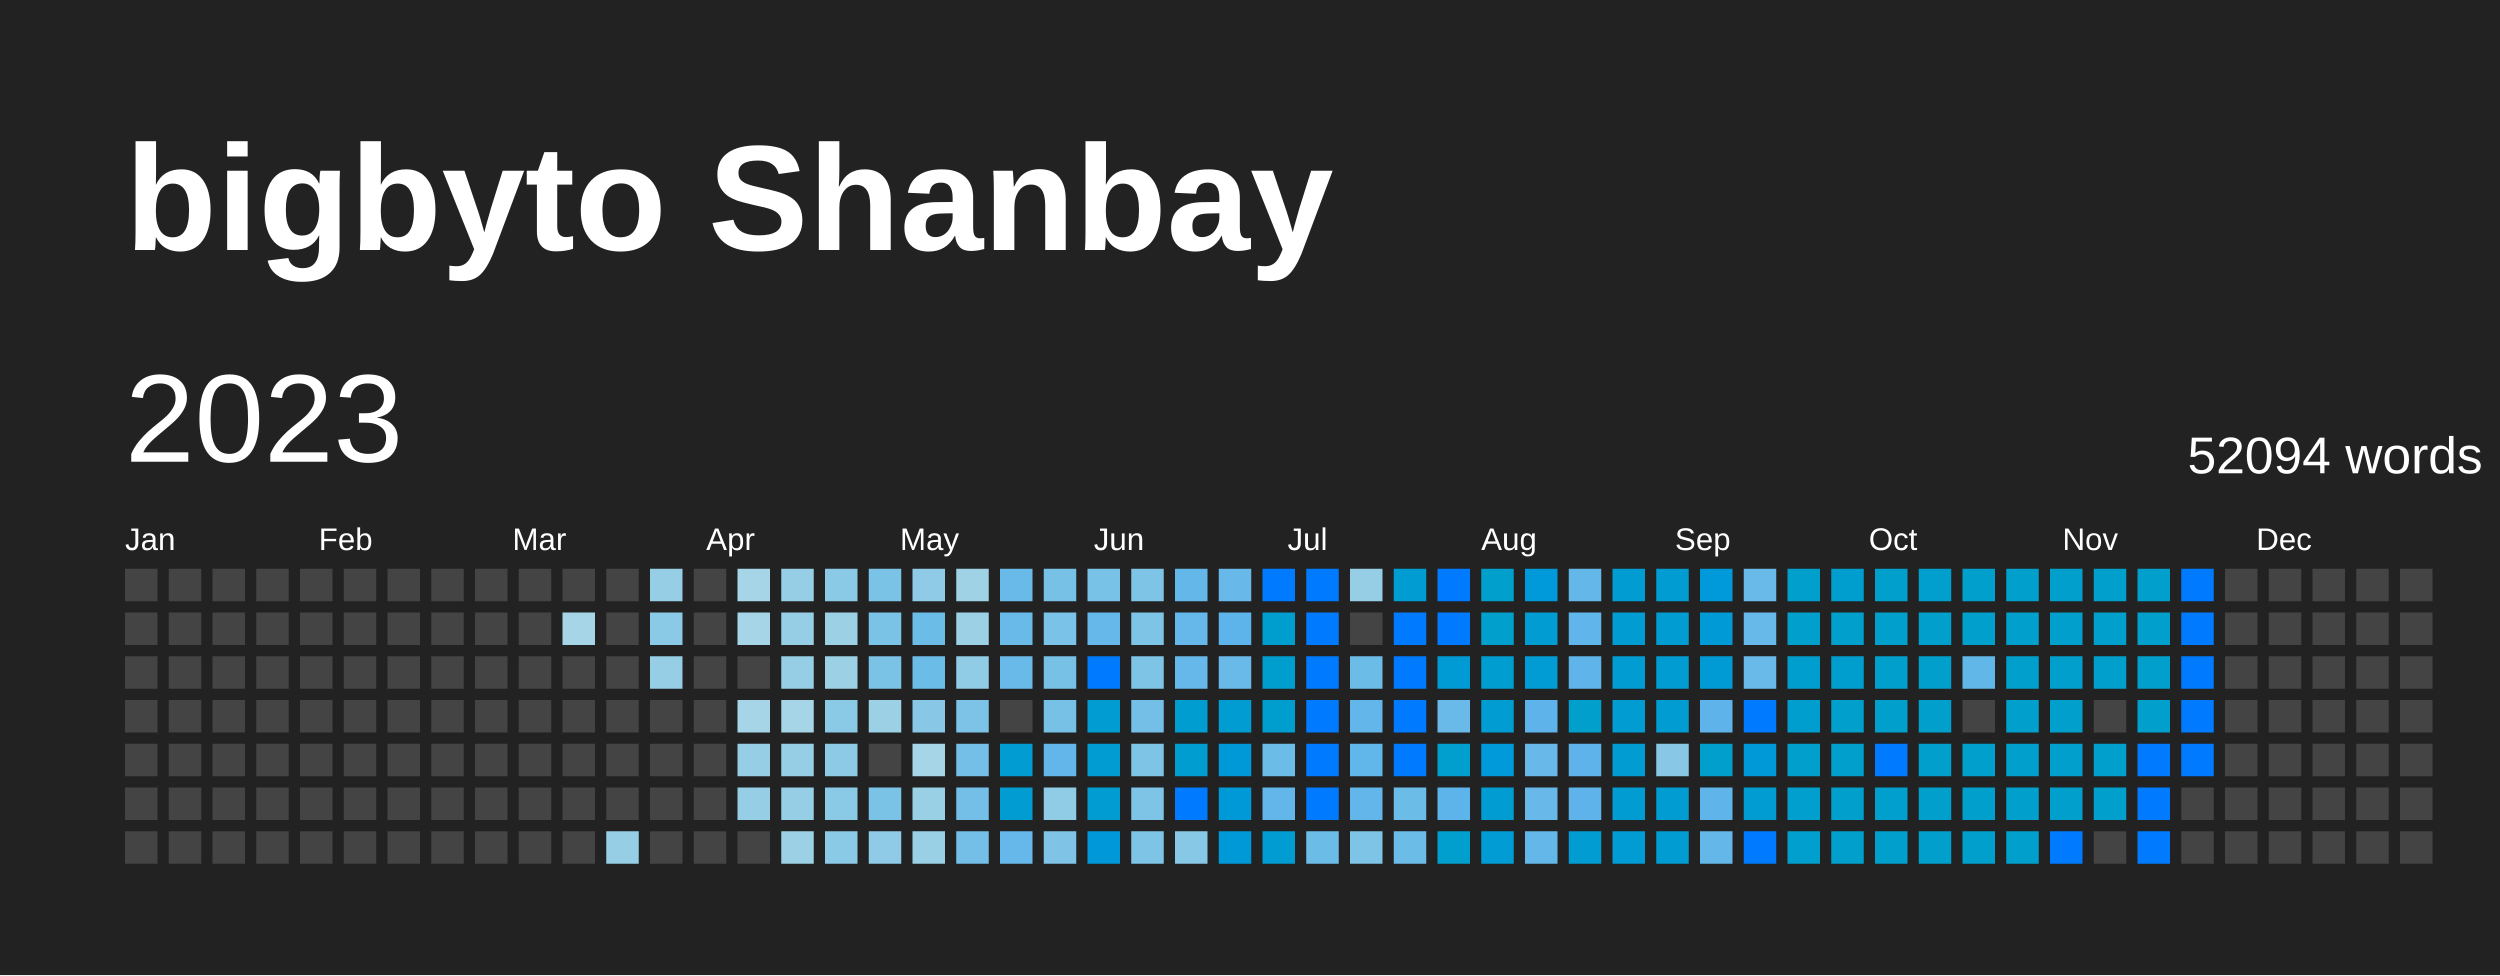
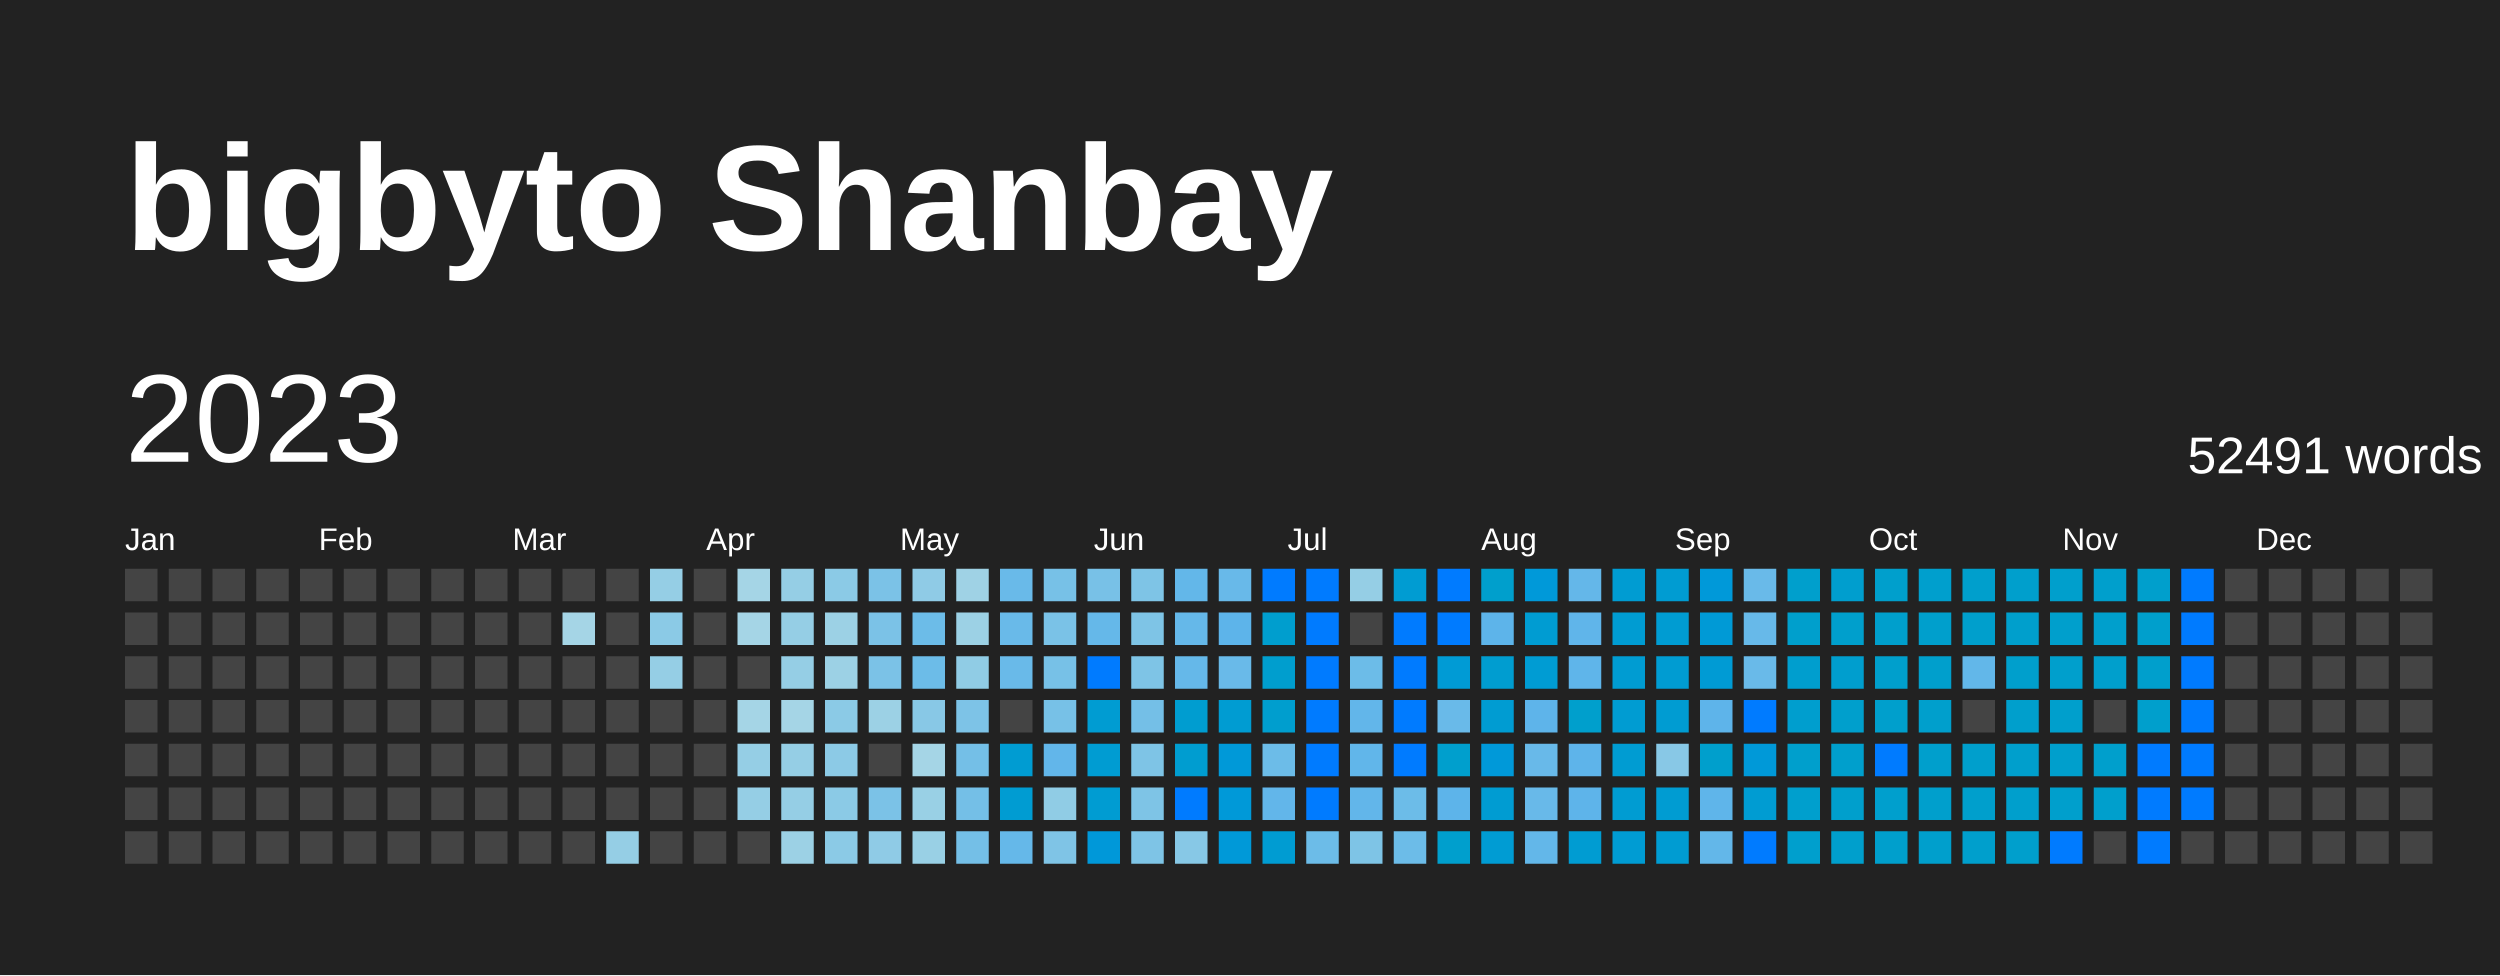
<svg xmlns="http://www.w3.org/2000/svg" baseProfile="full" height="78mm" version="1.1" viewBox="0,0,200,78" width="200mm">
  <defs />
  <rect fill="#222222" height="78" width="200" x="0" y="0" />
  <text fill="#FFFFFF" style="font-size:12px; font-family:Arial; font-weight:bold;" x="10" y="20">bigbyto Shanbay</text>
  <text dominant-baseline="hanging" fill="#FFFFFF" style="font-size:10.0px; font-family:Arial;" x="10" y="30">2023</text>
-   <text dominant-baseline="hanging" fill="#FFFFFF" style="font-size:4.125px; font-family:Arial;" x="175" y="35">52094 words</text>
+   <text dominant-baseline="hanging" fill="#FFFFFF" style="font-size:4.125px; font-family:Arial;" x="175" y="35">52491 words</text>
  <text fill="#FFFFFF" style="font-size:2.5px; font-family:Arial" x="10.0" y="44">Jan</text>
  <text fill="#FFFFFF" style="font-size:2.5px; font-family:Arial" x="25.5" y="44">Feb</text>
  <text fill="#FFFFFF" style="font-size:2.5px; font-family:Arial" x="41.0" y="44">Mar</text>
  <text fill="#FFFFFF" style="font-size:2.5px; font-family:Arial" x="56.5" y="44">Apr</text>
  <text fill="#FFFFFF" style="font-size:2.5px; font-family:Arial" x="72.0" y="44">May</text>
  <text fill="#FFFFFF" style="font-size:2.5px; font-family:Arial" x="87.5" y="44">Jun</text>
  <text fill="#FFFFFF" style="font-size:2.5px; font-family:Arial" x="103.0" y="44">Jul</text>
  <text fill="#FFFFFF" style="font-size:2.5px; font-family:Arial" x="118.5" y="44">Aug</text>
  <text fill="#FFFFFF" style="font-size:2.5px; font-family:Arial" x="134.0" y="44">Sep</text>
  <text fill="#FFFFFF" style="font-size:2.5px; font-family:Arial" x="149.5" y="44">Oct</text>
  <text fill="#FFFFFF" style="font-size:2.5px; font-family:Arial" x="165.0" y="44">Nov</text>
  <text fill="#FFFFFF" style="font-size:2.5px; font-family:Arial" x="180.5" y="44">Dec</text>
  <rect fill="#444444" height="2.6" width="2.6" x="10.0" y="45.5" />
  <rect fill="#444444" height="2.6" width="2.6" x="10.0" y="49.0" />
  <rect fill="#444444" height="2.6" width="2.6" x="10.0" y="52.5" />
  <rect fill="#444444" height="2.6" width="2.6" x="10.0" y="56.0" />
  <rect fill="#444444" height="2.6" width="2.6" x="10.0" y="59.5" />
  <rect fill="#444444" height="2.6" width="2.6" x="10.0" y="63.0" />
  <rect fill="#444444" height="2.6" width="2.6" x="10.0" y="66.5" />
  <rect fill="#444444" height="2.6" width="2.6" x="13.5" y="45.5" />
  <rect fill="#444444" height="2.6" width="2.6" x="13.5" y="49.0" />
  <rect fill="#444444" height="2.6" width="2.6" x="13.5" y="52.5" />
  <rect fill="#444444" height="2.6" width="2.6" x="13.5" y="56.0" />
  <rect fill="#444444" height="2.6" width="2.6" x="13.5" y="59.5" />
  <rect fill="#444444" height="2.6" width="2.6" x="13.5" y="63.0" />
  <rect fill="#444444" height="2.6" width="2.6" x="13.5" y="66.5" />
  <rect fill="#444444" height="2.6" width="2.6" x="17.0" y="45.5" />
  <rect fill="#444444" height="2.6" width="2.6" x="17.0" y="49.0" />
  <rect fill="#444444" height="2.6" width="2.6" x="17.0" y="52.5" />
  <rect fill="#444444" height="2.6" width="2.6" x="17.0" y="56.0" />
  <rect fill="#444444" height="2.6" width="2.6" x="17.0" y="59.5" />
  <rect fill="#444444" height="2.6" width="2.6" x="17.0" y="63.0" />
  <rect fill="#444444" height="2.6" width="2.6" x="17.0" y="66.5" />
  <rect fill="#444444" height="2.6" width="2.6" x="20.5" y="45.5" />
  <rect fill="#444444" height="2.6" width="2.6" x="20.5" y="49.0" />
  <rect fill="#444444" height="2.6" width="2.6" x="20.5" y="52.5" />
  <rect fill="#444444" height="2.6" width="2.6" x="20.5" y="56.0" />
  <rect fill="#444444" height="2.6" width="2.6" x="20.5" y="59.5" />
  <rect fill="#444444" height="2.6" width="2.6" x="20.5" y="63.0" />
  <rect fill="#444444" height="2.6" width="2.6" x="20.5" y="66.5" />
  <rect fill="#444444" height="2.6" width="2.6" x="24.0" y="45.5" />
  <rect fill="#444444" height="2.6" width="2.6" x="24.0" y="49.0" />
  <rect fill="#444444" height="2.6" width="2.6" x="24.0" y="52.5" />
  <rect fill="#444444" height="2.6" width="2.6" x="24.0" y="56.0" />
  <rect fill="#444444" height="2.6" width="2.6" x="24.0" y="59.5" />
  <rect fill="#444444" height="2.6" width="2.6" x="24.0" y="63.0" />
  <rect fill="#444444" height="2.6" width="2.6" x="24.0" y="66.5" />
  <rect fill="#444444" height="2.6" width="2.6" x="27.5" y="45.5" />
  <rect fill="#444444" height="2.6" width="2.6" x="27.5" y="49.0" />
  <rect fill="#444444" height="2.6" width="2.6" x="27.5" y="52.5" />
  <rect fill="#444444" height="2.6" width="2.6" x="27.5" y="56.0" />
  <rect fill="#444444" height="2.6" width="2.6" x="27.5" y="59.5" />
  <rect fill="#444444" height="2.6" width="2.6" x="27.5" y="63.0" />
  <rect fill="#444444" height="2.6" width="2.6" x="27.5" y="66.5" />
  <rect fill="#444444" height="2.6" width="2.6" x="31.0" y="45.5" />
  <rect fill="#444444" height="2.6" width="2.6" x="31.0" y="49.0" />
  <rect fill="#444444" height="2.6" width="2.6" x="31.0" y="52.5" />
  <rect fill="#444444" height="2.6" width="2.6" x="31.0" y="56.0" />
  <rect fill="#444444" height="2.6" width="2.6" x="31.0" y="59.5" />
  <rect fill="#444444" height="2.6" width="2.6" x="31.0" y="63.0" />
  <rect fill="#444444" height="2.6" width="2.6" x="31.0" y="66.5" />
  <rect fill="#444444" height="2.6" width="2.6" x="34.5" y="45.5" />
  <rect fill="#444444" height="2.6" width="2.6" x="34.5" y="49.0" />
  <rect fill="#444444" height="2.6" width="2.6" x="34.5" y="52.5" />
  <rect fill="#444444" height="2.6" width="2.6" x="34.5" y="56.0" />
  <rect fill="#444444" height="2.6" width="2.6" x="34.5" y="59.5" />
  <rect fill="#444444" height="2.6" width="2.6" x="34.5" y="63.0" />
  <rect fill="#444444" height="2.6" width="2.6" x="34.5" y="66.5" />
  <rect fill="#444444" height="2.6" width="2.6" x="38.0" y="45.5" />
  <rect fill="#444444" height="2.6" width="2.6" x="38.0" y="49.0" />
  <rect fill="#444444" height="2.6" width="2.6" x="38.0" y="52.5" />
  <rect fill="#444444" height="2.6" width="2.6" x="38.0" y="56.0" />
  <rect fill="#444444" height="2.6" width="2.6" x="38.0" y="59.5" />
  <rect fill="#444444" height="2.6" width="2.6" x="38.0" y="63.0" />
  <rect fill="#444444" height="2.6" width="2.6" x="38.0" y="66.5" />
  <rect fill="#444444" height="2.6" width="2.6" x="41.5" y="45.5" />
  <rect fill="#444444" height="2.6" width="2.6" x="41.5" y="49.0" />
  <rect fill="#444444" height="2.6" width="2.6" x="41.5" y="52.5" />
  <rect fill="#444444" height="2.6" width="2.6" x="41.5" y="56.0" />
  <rect fill="#444444" height="2.6" width="2.6" x="41.5" y="59.5" />
  <rect fill="#444444" height="2.6" width="2.6" x="41.5" y="63.0" />
  <rect fill="#444444" height="2.6" width="2.6" x="41.5" y="66.5" />
  <rect fill="#444444" height="2.6" width="2.6" x="45.0" y="45.5" />
  <rect fill="#a5d5e6" height="2.6" width="2.6" x="45.0" y="49.0" />
  <rect fill="#444444" height="2.6" width="2.6" x="45.0" y="52.5" />
  <rect fill="#444444" height="2.6" width="2.6" x="45.0" y="56.0" />
  <rect fill="#444444" height="2.6" width="2.6" x="45.0" y="59.5" />
  <rect fill="#444444" height="2.6" width="2.6" x="45.0" y="63.0" />
  <rect fill="#444444" height="2.6" width="2.6" x="45.0" y="66.5" />
  <rect fill="#444444" height="2.6" width="2.6" x="48.5" y="45.5" />
  <rect fill="#444444" height="2.6" width="2.6" x="48.5" y="49.0" />
  <rect fill="#444444" height="2.6" width="2.6" x="48.5" y="52.5" />
  <rect fill="#444444" height="2.6" width="2.6" x="48.5" y="56.0" />
  <rect fill="#444444" height="2.6" width="2.6" x="48.5" y="59.5" />
  <rect fill="#444444" height="2.6" width="2.6" x="48.5" y="63.0" />
  <rect fill="#95cee5" height="2.6" width="2.6" x="48.5" y="66.5" />
  <rect fill="#95cee5" height="2.6" width="2.6" x="52.0" y="45.5" />
  <rect fill="#8bcae6" height="2.6" width="2.6" x="52.0" y="49.0" />
  <rect fill="#95cee5" height="2.6" width="2.6" x="52.0" y="52.5" />
  <rect fill="#444444" height="2.6" width="2.6" x="52.0" y="56.0" />
  <rect fill="#444444" height="2.6" width="2.6" x="52.0" y="59.5" />
  <rect fill="#444444" height="2.6" width="2.6" x="52.0" y="63.0" />
  <rect fill="#444444" height="2.6" width="2.6" x="52.0" y="66.5" />
  <rect fill="#444444" height="2.6" width="2.6" x="55.5" y="45.5" />
  <rect fill="#444444" height="2.6" width="2.6" x="55.5" y="49.0" />
  <rect fill="#444444" height="2.6" width="2.6" x="55.5" y="52.5" />
  <rect fill="#444444" height="2.6" width="2.6" x="55.5" y="56.0" />
  <rect fill="#444444" height="2.6" width="2.6" x="55.5" y="59.5" />
  <rect fill="#444444" height="2.6" width="2.6" x="55.5" y="63.0" />
  <rect fill="#444444" height="2.6" width="2.6" x="55.5" y="66.5" />
  <rect fill="#a5d5e6" height="2.6" width="2.6" x="59.0" y="45.5" />
  <rect fill="#a5d5e6" height="2.6" width="2.6" x="59.0" y="49.0" />
  <rect fill="#444444" height="2.6" width="2.6" x="59.0" y="52.5" />
  <rect fill="#a5d5e6" height="2.6" width="2.6" x="59.0" y="56.0" />
  <rect fill="#95cee5" height="2.6" width="2.6" x="59.0" y="59.5" />
  <rect fill="#95cee5" height="2.6" width="2.6" x="59.0" y="63.0" />
  <rect fill="#444444" height="2.6" width="2.6" x="59.0" y="66.5" />
  <rect fill="#95cee5" height="2.6" width="2.6" x="62.5" y="45.5" />
  <rect fill="#95cee5" height="2.6" width="2.6" x="62.5" y="49.0" />
  <rect fill="#95cee5" height="2.6" width="2.6" x="62.5" y="52.5" />
  <rect fill="#a5d5e6" height="2.6" width="2.6" x="62.5" y="56.0" />
  <rect fill="#95cee5" height="2.6" width="2.6" x="62.5" y="59.5" />
  <rect fill="#95cee5" height="2.6" width="2.6" x="62.5" y="63.0" />
  <rect fill="#9cd1e5" height="2.6" width="2.6" x="62.5" y="66.5" />
  <rect fill="#8bcae6" height="2.6" width="2.6" x="66.0" y="45.5" />
  <rect fill="#9cd1e5" height="2.6" width="2.6" x="66.0" y="49.0" />
  <rect fill="#9cd1e5" height="2.6" width="2.6" x="66.0" y="52.5" />
  <rect fill="#8bcae6" height="2.6" width="2.6" x="66.0" y="56.0" />
  <rect fill="#8ccae6" height="2.6" width="2.6" x="66.0" y="59.5" />
  <rect fill="#8bcae6" height="2.6" width="2.6" x="66.0" y="63.0" />
  <rect fill="#8bcae6" height="2.6" width="2.6" x="66.0" y="66.5" />
  <rect fill="#7bc2e7" height="2.6" width="2.6" x="69.5" y="45.5" />
  <rect fill="#7bc2e7" height="2.6" width="2.6" x="69.5" y="49.0" />
  <rect fill="#7bc2e7" height="2.6" width="2.6" x="69.5" y="52.5" />
  <rect fill="#9cd1e5" height="2.6" width="2.6" x="69.5" y="56.0" />
  <rect fill="#444444" height="2.6" width="2.6" x="69.5" y="59.5" />
  <rect fill="#7bc2e7" height="2.6" width="2.6" x="69.5" y="63.0" />
  <rect fill="#8fcbe6" height="2.6" width="2.6" x="69.5" y="66.5" />
  <rect fill="#8fcbe6" height="2.6" width="2.6" x="73.0" y="45.5" />
  <rect fill="#6cbce8" height="2.6" width="2.6" x="73.0" y="49.0" />
  <rect fill="#6cbce8" height="2.6" width="2.6" x="73.0" y="52.5" />
  <rect fill="#88c8e6" height="2.6" width="2.6" x="73.0" y="56.0" />
  <rect fill="#a5d5e6" height="2.6" width="2.6" x="73.0" y="59.5" />
  <rect fill="#99d0e5" height="2.6" width="2.6" x="73.0" y="63.0" />
  <rect fill="#99d0e5" height="2.6" width="2.6" x="73.0" y="66.5" />
  <rect fill="#9fd2e5" height="2.6" width="2.6" x="76.5" y="45.5" />
  <rect fill="#9cd1e5" height="2.6" width="2.6" x="76.5" y="49.0" />
  <rect fill="#90cce5" height="2.6" width="2.6" x="76.5" y="52.5" />
  <rect fill="#7dc3e7" height="2.6" width="2.6" x="76.5" y="56.0" />
  <rect fill="#74bfe7" height="2.6" width="2.6" x="76.5" y="59.5" />
  <rect fill="#74bfe7" height="2.6" width="2.6" x="76.5" y="63.0" />
  <rect fill="#74bfe7" height="2.6" width="2.6" x="76.5" y="66.5" />
  <rect fill="#69bae9" height="2.6" width="2.6" x="80.0" y="45.5" />
  <rect fill="#69bae9" height="2.6" width="2.6" x="80.0" y="49.0" />
  <rect fill="#69bae9" height="2.6" width="2.6" x="80.0" y="52.5" />
  <rect fill="#444444" height="2.6" width="2.6" x="80.0" y="56.0" />
  <rect fill="#009cd2" height="2.6" width="2.6" x="80.0" y="59.5" />
  <rect fill="#009cd2" height="2.6" width="2.6" x="80.0" y="63.0" />
  <rect fill="#65b8e9" height="2.6" width="2.6" x="80.0" y="66.5" />
  <rect fill="#77c1e7" height="2.6" width="2.6" x="83.5" y="45.5" />
  <rect fill="#7ac2e7" height="2.6" width="2.6" x="83.5" y="49.0" />
  <rect fill="#77c1e7" height="2.6" width="2.6" x="83.5" y="52.5" />
  <rect fill="#77c1e7" height="2.6" width="2.6" x="83.5" y="56.0" />
  <rect fill="#62b6ea" height="2.6" width="2.6" x="83.5" y="59.5" />
  <rect fill="#90cce5" height="2.6" width="2.6" x="83.5" y="63.0" />
  <rect fill="#7fc4e6" height="2.6" width="2.6" x="83.5" y="66.5" />
  <rect fill="#78c1e7" height="2.6" width="2.6" x="87.0" y="45.5" />
  <rect fill="#65b8e9" height="2.6" width="2.6" x="87.0" y="49.0" />
  <rect fill="#007BFF" height="2.6" width="2.6" x="87.0" y="52.5" />
  <rect fill="#009cd2" height="2.6" width="2.6" x="87.0" y="56.0" />
  <rect fill="#009cd2" height="2.6" width="2.6" x="87.0" y="59.5" />
  <rect fill="#009cd2" height="2.6" width="2.6" x="87.0" y="63.0" />
  <rect fill="#0098d9" height="2.6" width="2.6" x="87.0" y="66.5" />
  <rect fill="#7ec4e6" height="2.6" width="2.6" x="90.5" y="45.5" />
  <rect fill="#7ec4e6" height="2.6" width="2.6" x="90.5" y="49.0" />
  <rect fill="#7ec4e6" height="2.6" width="2.6" x="90.5" y="52.5" />
  <rect fill="#74bfe7" height="2.6" width="2.6" x="90.5" y="56.0" />
  <rect fill="#7ec4e6" height="2.6" width="2.6" x="90.5" y="59.5" />
  <rect fill="#7ec4e6" height="2.6" width="2.6" x="90.5" y="63.0" />
  <rect fill="#7ec4e6" height="2.6" width="2.6" x="90.5" y="66.5" />
  <rect fill="#63b7e9" height="2.6" width="2.6" x="94.0" y="45.5" />
  <rect fill="#65b8e9" height="2.6" width="2.6" x="94.0" y="49.0" />
  <rect fill="#65b8e9" height="2.6" width="2.6" x="94.0" y="52.5" />
  <rect fill="#009dd0" height="2.6" width="2.6" x="94.0" y="56.0" />
  <rect fill="#009dd0" height="2.6" width="2.6" x="94.0" y="59.5" />
  <rect fill="#007BFF" height="2.6" width="2.6" x="94.0" y="63.0" />
  <rect fill="#87c8e6" height="2.6" width="2.6" x="94.0" y="66.5" />
  <rect fill="#68b9e9" height="2.6" width="2.6" x="97.5" y="45.5" />
  <rect fill="#5db4ea" height="2.6" width="2.6" x="97.5" y="49.0" />
  <rect fill="#69bae9" height="2.6" width="2.6" x="97.5" y="52.5" />
  <rect fill="#009cd2" height="2.6" width="2.6" x="97.5" y="56.0" />
  <rect fill="#0099d8" height="2.6" width="2.6" x="97.5" y="59.5" />
  <rect fill="#0099d8" height="2.6" width="2.6" x="97.5" y="63.0" />
  <rect fill="#0099d8" height="2.6" width="2.6" x="97.5" y="66.5" />
  <rect fill="#007BFF" height="2.6" width="2.6" x="101.0" y="45.5" />
  <rect fill="#009ece" height="2.6" width="2.6" x="101.0" y="49.0" />
  <rect fill="#009ece" height="2.6" width="2.6" x="101.0" y="52.5" />
  <rect fill="#009ece" height="2.6" width="2.6" x="101.0" y="56.0" />
  <rect fill="#6cbce8" height="2.6" width="2.6" x="101.0" y="59.5" />
  <rect fill="#62b6ea" height="2.6" width="2.6" x="101.0" y="63.0" />
  <rect fill="#009cd2" height="2.6" width="2.6" x="101.0" y="66.5" />
  <rect fill="#007BFF" height="2.6" width="2.6" x="104.5" y="45.5" />
  <rect fill="#007BFF" height="2.6" width="2.6" x="104.5" y="49.0" />
  <rect fill="#007BFF" height="2.6" width="2.6" x="104.5" y="52.5" />
  <rect fill="#007BFF" height="2.6" width="2.6" x="104.5" y="56.0" />
  <rect fill="#007BFF" height="2.6" width="2.6" x="104.5" y="59.5" />
  <rect fill="#007BFF" height="2.6" width="2.6" x="104.5" y="63.0" />
  <rect fill="#6cbce8" height="2.6" width="2.6" x="104.5" y="66.5" />
  <rect fill="#95cee5" height="2.6" width="2.6" x="108.0" y="45.5" />
  <rect fill="#444444" height="2.6" width="2.6" x="108.0" y="49.0" />
  <rect fill="#6cbce8" height="2.6" width="2.6" x="108.0" y="52.5" />
  <rect fill="#62b6ea" height="2.6" width="2.6" x="108.0" y="56.0" />
  <rect fill="#61b6ea" height="2.6" width="2.6" x="108.0" y="59.5" />
  <rect fill="#62b6ea" height="2.6" width="2.6" x="108.0" y="63.0" />
  <rect fill="#7ec4e6" height="2.6" width="2.6" x="108.0" y="66.5" />
  <rect fill="#009cd2" height="2.6" width="2.6" x="111.5" y="45.5" />
  <rect fill="#007BFF" height="2.6" width="2.6" x="111.5" y="49.0" />
  <rect fill="#007BFF" height="2.6" width="2.6" x="111.5" y="52.5" />
  <rect fill="#007BFF" height="2.6" width="2.6" x="111.5" y="56.0" />
  <rect fill="#007BFF" height="2.6" width="2.6" x="111.5" y="59.5" />
  <rect fill="#6cbce8" height="2.6" width="2.6" x="111.5" y="63.0" />
  <rect fill="#6cbce8" height="2.6" width="2.6" x="111.5" y="66.5" />
  <rect fill="#007BFF" height="2.6" width="2.6" x="115.0" y="45.5" />
  <rect fill="#007BFF" height="2.6" width="2.6" x="115.0" y="49.0" />
  <rect fill="#009bd5" height="2.6" width="2.6" x="115.0" y="52.5" />
  <rect fill="#69bae9" height="2.6" width="2.6" x="115.0" y="56.0" />
  <rect fill="#009fcd" height="2.6" width="2.6" x="115.0" y="59.5" />
  <rect fill="#5db4ea" height="2.6" width="2.6" x="115.0" y="63.0" />
  <rect fill="#009fcd" height="2.6" width="2.6" x="115.0" y="66.5" />
  <rect fill="#009fcc" height="2.6" width="2.6" x="118.5" y="45.5" />
-   <rect fill="#009fcc" height="2.6" width="2.6" x="118.5" y="49.0" />
+   <rect fill="#5db4ea" height="2.6" width="2.6" x="118.5" y="49.0" />
  <rect fill="#009dd0" height="2.6" width="2.6" x="118.5" y="52.5" />
  <rect fill="#009cd2" height="2.6" width="2.6" x="118.5" y="56.0" />
  <rect fill="#0099d9" height="2.6" width="2.6" x="118.5" y="59.5" />
  <rect fill="#009cd2" height="2.6" width="2.6" x="118.5" y="63.0" />
  <rect fill="#009cd3" height="2.6" width="2.6" x="118.5" y="66.5" />
  <rect fill="#0099d9" height="2.6" width="2.6" x="122.0" y="45.5" />
  <rect fill="#009cd2" height="2.6" width="2.6" x="122.0" y="49.0" />
  <rect fill="#009cd3" height="2.6" width="2.6" x="122.0" y="52.5" />
  <rect fill="#5eb4ea" height="2.6" width="2.6" x="122.0" y="56.0" />
  <rect fill="#68b9e9" height="2.6" width="2.6" x="122.0" y="59.5" />
  <rect fill="#68b9e9" height="2.6" width="2.6" x="122.0" y="63.0" />
  <rect fill="#63b7e9" height="2.6" width="2.6" x="122.0" y="66.5" />
  <rect fill="#64b7e9" height="2.6" width="2.6" x="125.5" y="45.5" />
  <rect fill="#60b5ea" height="2.6" width="2.6" x="125.5" y="49.0" />
  <rect fill="#5fb5ea" height="2.6" width="2.6" x="125.5" y="52.5" />
  <rect fill="#009fcc" height="2.6" width="2.6" x="125.5" y="56.0" />
  <rect fill="#5eb4ea" height="2.6" width="2.6" x="125.5" y="59.5" />
  <rect fill="#5eb4ea" height="2.6" width="2.6" x="125.5" y="63.0" />
  <rect fill="#009cd2" height="2.6" width="2.6" x="125.5" y="66.5" />
  <rect fill="#009cd2" height="2.6" width="2.6" x="129.0" y="45.5" />
  <rect fill="#009cd2" height="2.6" width="2.6" x="129.0" y="49.0" />
  <rect fill="#009cd2" height="2.6" width="2.6" x="129.0" y="52.5" />
  <rect fill="#009cd2" height="2.6" width="2.6" x="129.0" y="56.0" />
  <rect fill="#009cd2" height="2.6" width="2.6" x="129.0" y="59.5" />
  <rect fill="#009cd2" height="2.6" width="2.6" x="129.0" y="63.0" />
  <rect fill="#009cd3" height="2.6" width="2.6" x="129.0" y="66.5" />
  <rect fill="#009cd2" height="2.6" width="2.6" x="132.5" y="45.5" />
  <rect fill="#009cd2" height="2.6" width="2.6" x="132.5" y="49.0" />
  <rect fill="#009cd2" height="2.6" width="2.6" x="132.5" y="52.5" />
  <rect fill="#009cd2" height="2.6" width="2.6" x="132.5" y="56.0" />
  <rect fill="#88c8e6" height="2.6" width="2.6" x="132.5" y="59.5" />
  <rect fill="#009cd2" height="2.6" width="2.6" x="132.5" y="63.0" />
  <rect fill="#009cd2" height="2.6" width="2.6" x="132.5" y="66.5" />
  <rect fill="#0099d9" height="2.6" width="2.6" x="136.0" y="45.5" />
  <rect fill="#009ad6" height="2.6" width="2.6" x="136.0" y="49.0" />
  <rect fill="#009bd4" height="2.6" width="2.6" x="136.0" y="52.5" />
  <rect fill="#5eb4ea" height="2.6" width="2.6" x="136.0" y="56.0" />
  <rect fill="#009fcc" height="2.6" width="2.6" x="136.0" y="59.5" />
  <rect fill="#5fb5ea" height="2.6" width="2.6" x="136.0" y="63.0" />
  <rect fill="#63b7e9" height="2.6" width="2.6" x="136.0" y="66.5" />
  <rect fill="#69bae9" height="2.6" width="2.6" x="139.5" y="45.5" />
  <rect fill="#67b9e9" height="2.6" width="2.6" x="139.5" y="49.0" />
  <rect fill="#69bae9" height="2.6" width="2.6" x="139.5" y="52.5" />
  <rect fill="#007BFF" height="2.6" width="2.6" x="139.5" y="56.0" />
  <rect fill="#0099d8" height="2.6" width="2.6" x="139.5" y="59.5" />
  <rect fill="#009cd2" height="2.6" width="2.6" x="139.5" y="63.0" />
  <rect fill="#007BFF" height="2.6" width="2.6" x="139.5" y="66.5" />
  <rect fill="#009fcc" height="2.6" width="2.6" x="143.0" y="45.5" />
  <rect fill="#009fcc" height="2.6" width="2.6" x="143.0" y="49.0" />
  <rect fill="#009ece" height="2.6" width="2.6" x="143.0" y="52.5" />
  <rect fill="#009ece" height="2.6" width="2.6" x="143.0" y="56.0" />
  <rect fill="#009fcc" height="2.6" width="2.6" x="143.0" y="59.5" />
  <rect fill="#009fcd" height="2.6" width="2.6" x="143.0" y="63.0" />
  <rect fill="#009fcd" height="2.6" width="2.6" x="143.0" y="66.5" />
  <rect fill="#009ece" height="2.6" width="2.6" x="146.5" y="45.5" />
  <rect fill="#009fcc" height="2.6" width="2.6" x="146.5" y="49.0" />
  <rect fill="#009ece" height="2.6" width="2.6" x="146.5" y="52.5" />
  <rect fill="#009fcc" height="2.6" width="2.6" x="146.5" y="56.0" />
  <rect fill="#009fcc" height="2.6" width="2.6" x="146.5" y="59.5" />
  <rect fill="#009fcc" height="2.6" width="2.6" x="146.5" y="63.0" />
  <rect fill="#009fcc" height="2.6" width="2.6" x="146.5" y="66.5" />
  <rect fill="#009fcc" height="2.6" width="2.6" x="150.0" y="45.5" />
  <rect fill="#009fcc" height="2.6" width="2.6" x="150.0" y="49.0" />
  <rect fill="#009fcc" height="2.6" width="2.6" x="150.0" y="52.5" />
  <rect fill="#009fcc" height="2.6" width="2.6" x="150.0" y="56.0" />
  <rect fill="#007BFF" height="2.6" width="2.6" x="150.0" y="59.5" />
  <rect fill="#009fcd" height="2.6" width="2.6" x="150.0" y="63.0" />
  <rect fill="#009fcc" height="2.6" width="2.6" x="150.0" y="66.5" />
  <rect fill="#009fcd" height="2.6" width="2.6" x="153.5" y="45.5" />
  <rect fill="#009fcc" height="2.6" width="2.6" x="153.5" y="49.0" />
  <rect fill="#009fcc" height="2.6" width="2.6" x="153.5" y="52.5" />
  <rect fill="#009fcc" height="2.6" width="2.6" x="153.5" y="56.0" />
  <rect fill="#009fcc" height="2.6" width="2.6" x="153.5" y="59.5" />
  <rect fill="#009fcc" height="2.6" width="2.6" x="153.5" y="63.0" />
  <rect fill="#009fcc" height="2.6" width="2.6" x="153.5" y="66.5" />
  <rect fill="#009fcc" height="2.6" width="2.6" x="157.0" y="45.5" />
  <rect fill="#009fcc" height="2.6" width="2.6" x="157.0" y="49.0" />
  <rect fill="#62b7e9" height="2.6" width="2.6" x="157.0" y="52.5" />
  <rect fill="#444444" height="2.6" width="2.6" x="157.0" y="56.0" />
  <rect fill="#009fcc" height="2.6" width="2.6" x="157.0" y="59.5" />
  <rect fill="#009fcc" height="2.6" width="2.6" x="157.0" y="63.0" />
  <rect fill="#009fcc" height="2.6" width="2.6" x="157.0" y="66.5" />
  <rect fill="#009fcc" height="2.6" width="2.6" x="160.5" y="45.5" />
  <rect fill="#009fcc" height="2.6" width="2.6" x="160.5" y="49.0" />
  <rect fill="#009fcc" height="2.6" width="2.6" x="160.5" y="52.5" />
  <rect fill="#009fcc" height="2.6" width="2.6" x="160.5" y="56.0" />
  <rect fill="#009fcc" height="2.6" width="2.6" x="160.5" y="59.5" />
  <rect fill="#009fcc" height="2.6" width="2.6" x="160.5" y="63.0" />
  <rect fill="#009fcc" height="2.6" width="2.6" x="160.5" y="66.5" />
  <rect fill="#009fcc" height="2.6" width="2.6" x="164.0" y="45.5" />
  <rect fill="#009fcc" height="2.6" width="2.6" x="164.0" y="49.0" />
  <rect fill="#009fcc" height="2.6" width="2.6" x="164.0" y="52.5" />
  <rect fill="#009fcc" height="2.6" width="2.6" x="164.0" y="56.0" />
  <rect fill="#009fcc" height="2.6" width="2.6" x="164.0" y="59.5" />
  <rect fill="#009fcc" height="2.6" width="2.6" x="164.0" y="63.0" />
  <rect fill="#007BFF" height="2.6" width="2.6" x="164.0" y="66.5" />
  <rect fill="#009fcc" height="2.6" width="2.6" x="167.5" y="45.5" />
  <rect fill="#009fcc" height="2.6" width="2.6" x="167.5" y="49.0" />
  <rect fill="#009fcc" height="2.6" width="2.6" x="167.5" y="52.5" />
  <rect fill="#444444" height="2.6" width="2.6" x="167.5" y="56.0" />
  <rect fill="#009fcc" height="2.6" width="2.6" x="167.5" y="59.5" />
  <rect fill="#009fcc" height="2.6" width="2.6" x="167.5" y="63.0" />
  <rect fill="#444444" height="2.6" width="2.6" x="167.5" y="66.5" />
  <rect fill="#009fcc" height="2.6" width="2.6" x="171.0" y="45.5" />
  <rect fill="#009fcc" height="2.6" width="2.6" x="171.0" y="49.0" />
  <rect fill="#009fcc" height="2.6" width="2.6" x="171.0" y="52.5" />
  <rect fill="#009fcc" height="2.6" width="2.6" x="171.0" y="56.0" />
  <rect fill="#007BFF" height="2.6" width="2.6" x="171.0" y="59.5" />
  <rect fill="#007BFF" height="2.6" width="2.6" x="171.0" y="63.0" />
  <rect fill="#007BFF" height="2.6" width="2.6" x="171.0" y="66.5" />
  <rect fill="#007BFF" height="2.6" width="2.6" x="174.5" y="45.5" />
  <rect fill="#007BFF" height="2.6" width="2.6" x="174.5" y="49.0" />
  <rect fill="#007BFF" height="2.6" width="2.6" x="174.5" y="52.5" />
  <rect fill="#007BFF" height="2.6" width="2.6" x="174.5" y="56.0" />
  <rect fill="#007BFF" height="2.6" width="2.6" x="174.5" y="59.5" />
-   <rect fill="#444444" height="2.6" width="2.6" x="174.5" y="63.0" />
+   <rect fill="#007BFF" height="2.6" width="2.6" x="174.5" y="63.0" />
  <rect fill="#444444" height="2.6" width="2.6" x="174.5" y="66.5" />
  <rect fill="#444444" height="2.6" width="2.6" x="178.0" y="45.5" />
  <rect fill="#444444" height="2.6" width="2.6" x="178.0" y="49.0" />
  <rect fill="#444444" height="2.6" width="2.6" x="178.0" y="52.5" />
  <rect fill="#444444" height="2.6" width="2.6" x="178.0" y="56.0" />
  <rect fill="#444444" height="2.6" width="2.6" x="178.0" y="59.5" />
  <rect fill="#444444" height="2.6" width="2.6" x="178.0" y="63.0" />
  <rect fill="#444444" height="2.6" width="2.6" x="178.0" y="66.5" />
  <rect fill="#444444" height="2.6" width="2.6" x="181.5" y="45.5" />
  <rect fill="#444444" height="2.6" width="2.6" x="181.5" y="49.0" />
  <rect fill="#444444" height="2.6" width="2.6" x="181.5" y="52.5" />
  <rect fill="#444444" height="2.6" width="2.6" x="181.5" y="56.0" />
  <rect fill="#444444" height="2.6" width="2.6" x="181.5" y="59.5" />
  <rect fill="#444444" height="2.6" width="2.6" x="181.5" y="63.0" />
  <rect fill="#444444" height="2.6" width="2.6" x="181.5" y="66.5" />
  <rect fill="#444444" height="2.6" width="2.6" x="185.0" y="45.5" />
  <rect fill="#444444" height="2.6" width="2.6" x="185.0" y="49.0" />
  <rect fill="#444444" height="2.6" width="2.6" x="185.0" y="52.5" />
  <rect fill="#444444" height="2.6" width="2.6" x="185.0" y="56.0" />
  <rect fill="#444444" height="2.6" width="2.6" x="185.0" y="59.5" />
  <rect fill="#444444" height="2.6" width="2.6" x="185.0" y="63.0" />
  <rect fill="#444444" height="2.6" width="2.6" x="185.0" y="66.5" />
  <rect fill="#444444" height="2.6" width="2.6" x="188.5" y="45.5" />
  <rect fill="#444444" height="2.6" width="2.6" x="188.5" y="49.0" />
  <rect fill="#444444" height="2.6" width="2.6" x="188.5" y="52.5" />
  <rect fill="#444444" height="2.6" width="2.6" x="188.5" y="56.0" />
  <rect fill="#444444" height="2.6" width="2.6" x="188.5" y="59.5" />
  <rect fill="#444444" height="2.6" width="2.6" x="188.5" y="63.0" />
  <rect fill="#444444" height="2.6" width="2.6" x="188.5" y="66.5" />
  <rect fill="#444444" height="2.6" width="2.6" x="192.0" y="45.5" />
  <rect fill="#444444" height="2.6" width="2.6" x="192.0" y="49.0" />
  <rect fill="#444444" height="2.6" width="2.6" x="192.0" y="52.5" />
  <rect fill="#444444" height="2.6" width="2.6" x="192.0" y="56.0" />
  <rect fill="#444444" height="2.6" width="2.6" x="192.0" y="59.5" />
  <rect fill="#444444" height="2.6" width="2.6" x="192.0" y="63.0" />
  <rect fill="#444444" height="2.6" width="2.6" x="192.0" y="66.5" />
</svg>
